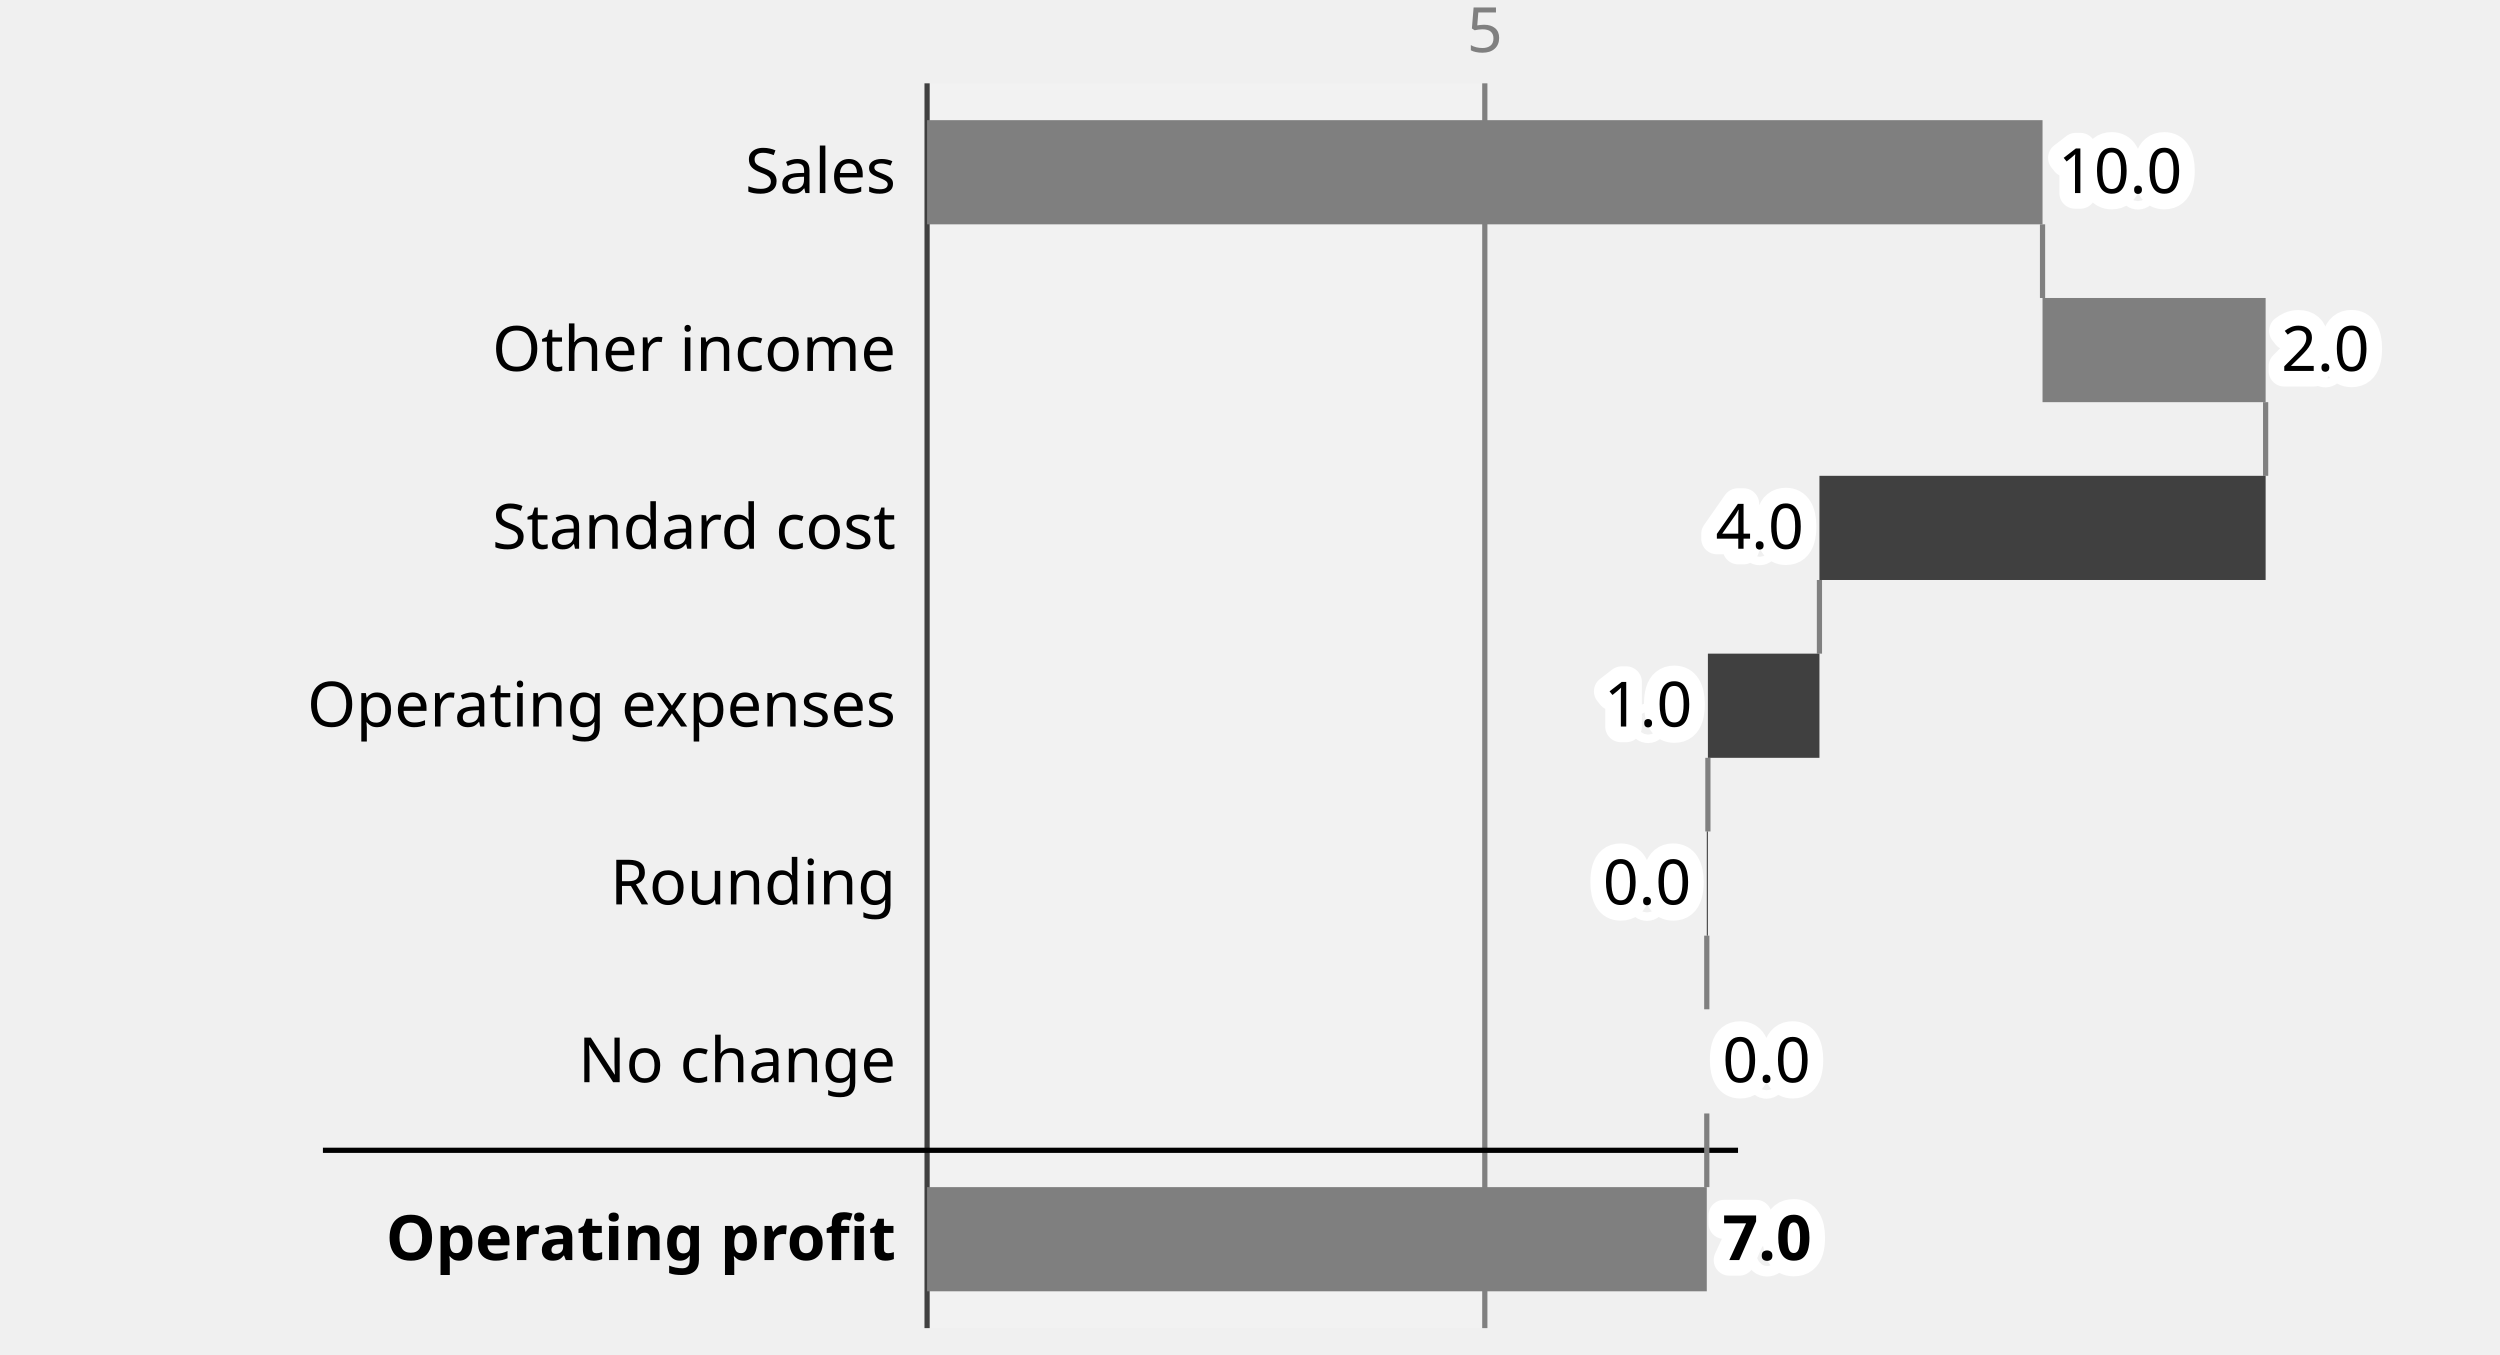
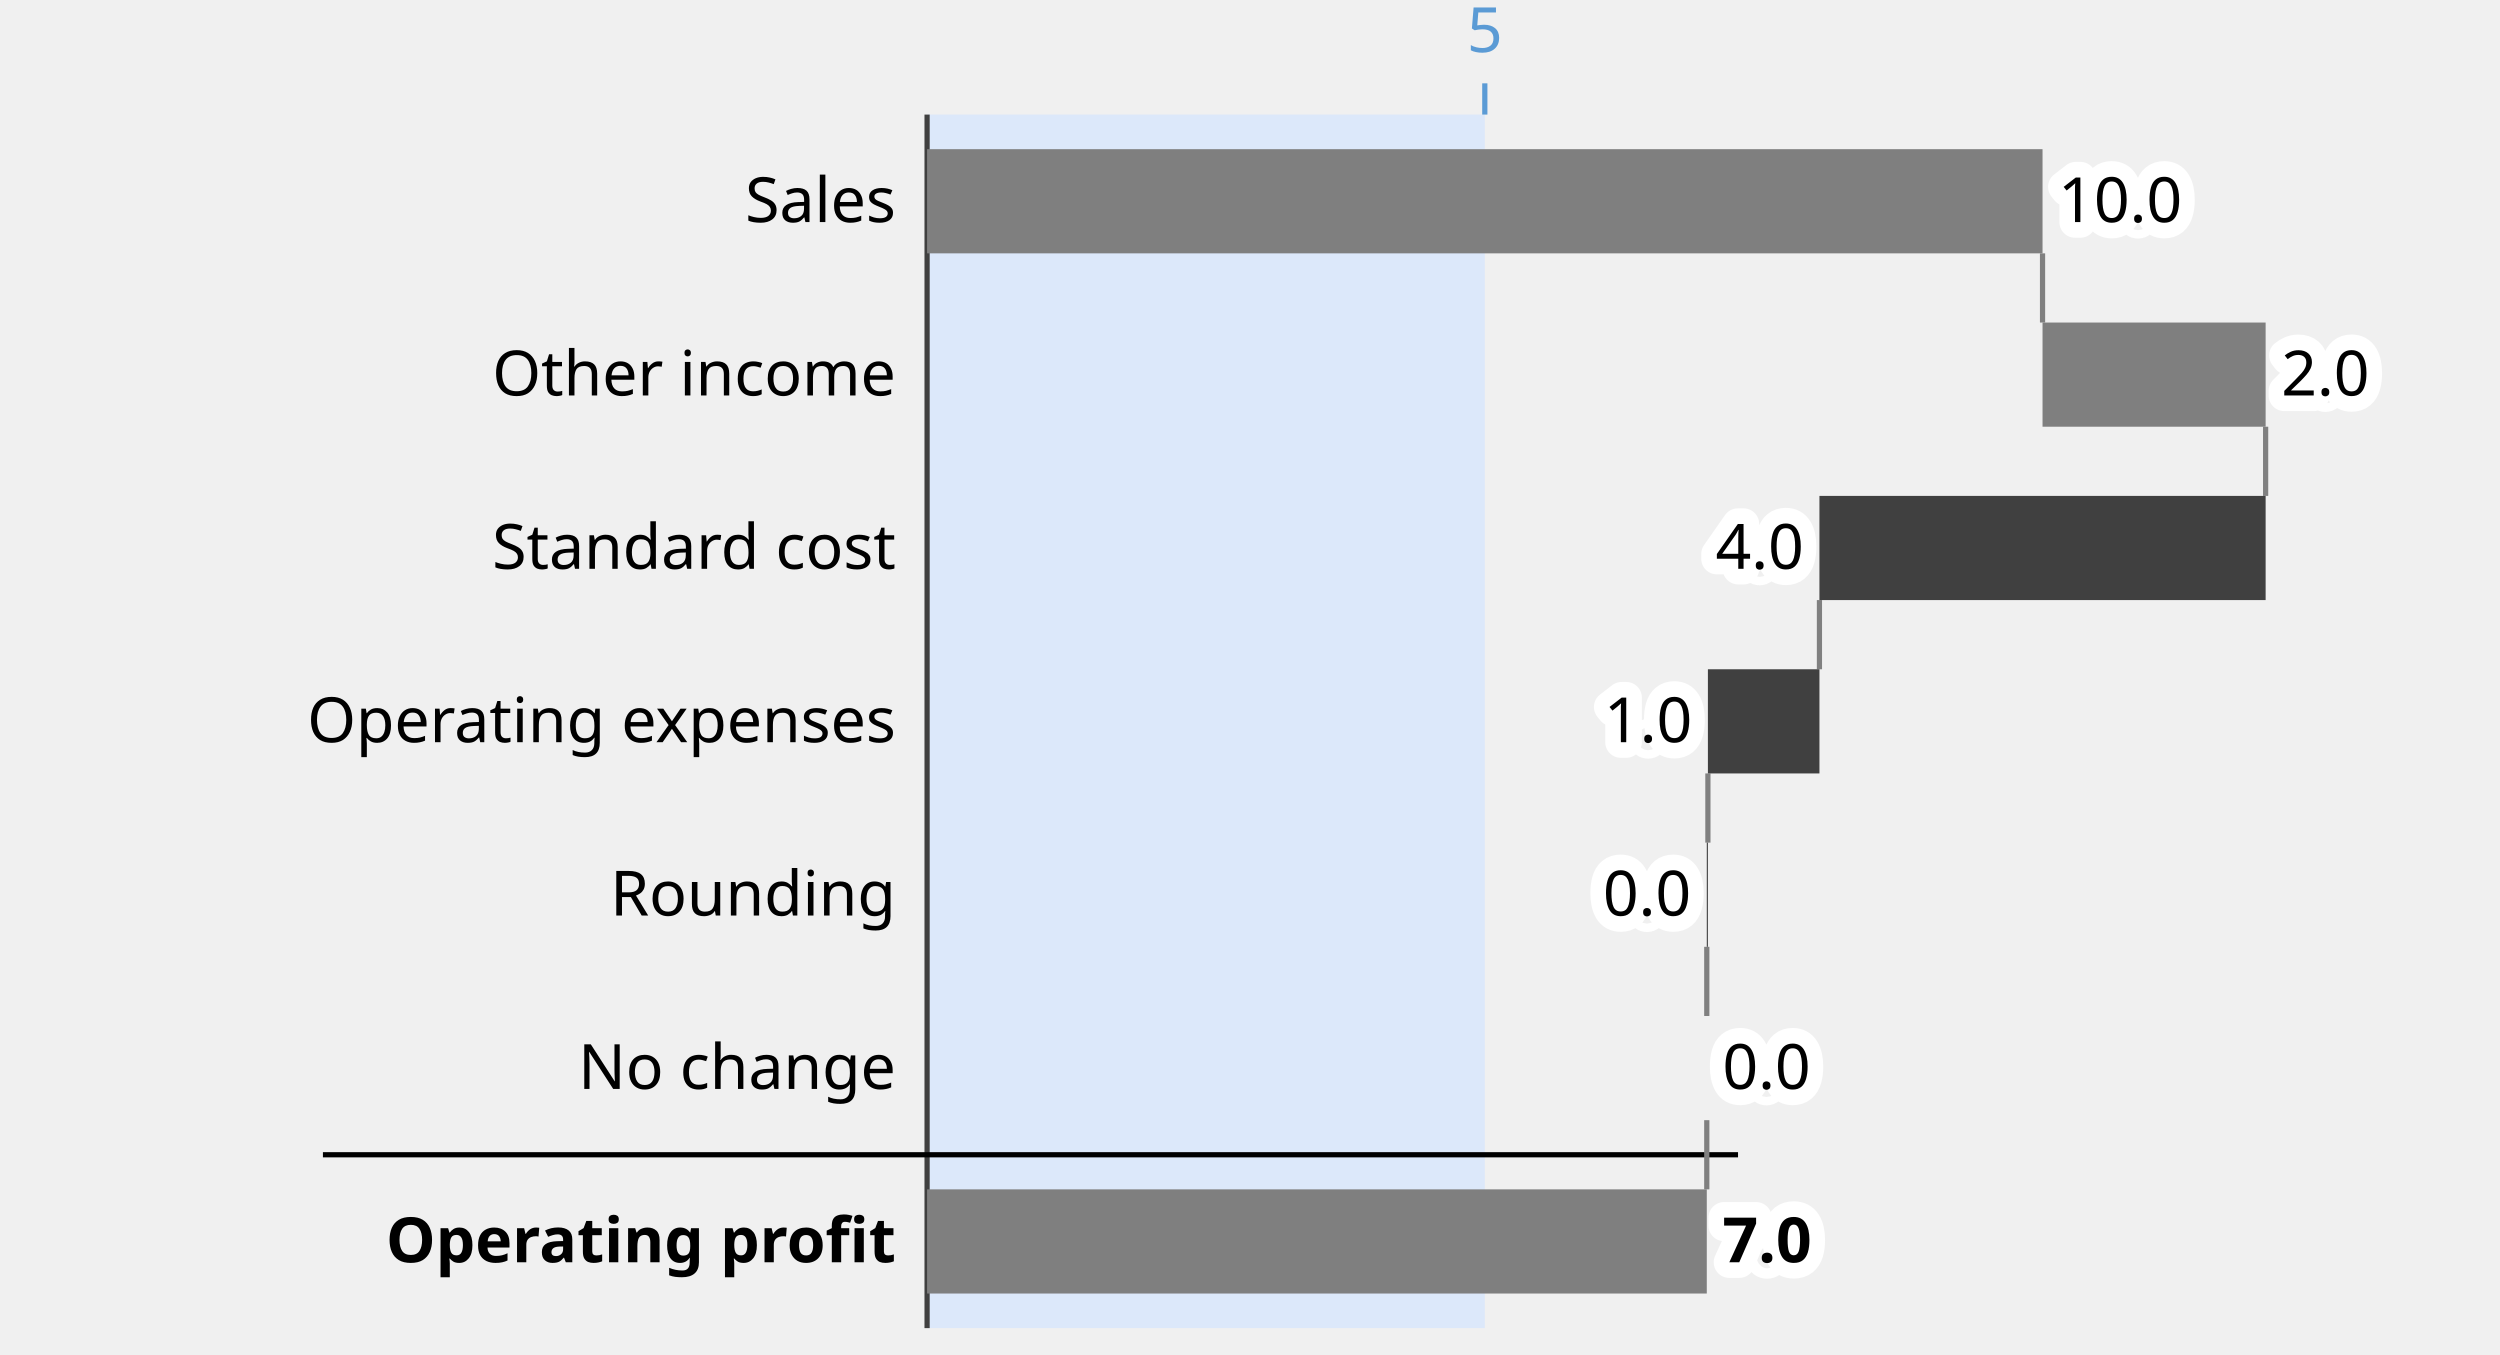
<svg xmlns="http://www.w3.org/2000/svg" version="1.1" class="marks" width="480" height="260" viewBox="0 0 480 260">
-   <g fill="none" stroke-miterlimit="4" transform="translate(178,16)">
+   <g fill="none" stroke-miterlimit="4" transform="translate(178,22)">
    <g class="mark-group role-frame root" role="graphics-object" aria-roledescription="group mark container">
      <g transform="translate(0,0)">
-         <path class="background" aria-hidden="true" d="M0,0h299v239h-299Z" />
+         <path class="background" aria-hidden="true" d="M0,0h299v233h-299Z" />
        <g>
          <g class="mark-symbol role-mark layer_0_marks" role="graphics-symbol" aria-roledescription="symbol mark container">
-             <path transform="translate(299,51.21429)" d="M2.739,0A2.739,2.739,0,1,1,-2.739,0A2.739,2.739,0,1,1,2.739,0" stroke="#4c78a8" stroke-width="2" opacity="0" />
-             <path transform="translate(299,221.9286)" d="M2.739,0A2.739,2.739,0,1,1,-2.739,0A2.739,2.739,0,1,1,2.739,0" stroke="#4c78a8" stroke-width="2" opacity="0" />
-             <path transform="translate(299,85.35714)" d="M2.739,0A2.739,2.739,0,1,1,-2.739,0A2.739,2.739,0,1,1,2.739,0" stroke="#4c78a8" stroke-width="2" opacity="0" />
-             <path transform="translate(299,17.07143)" d="M2.739,0A2.739,2.739,0,1,1,-2.739,0A2.739,2.739,0,1,1,2.739,0" stroke="#4c78a8" stroke-width="2" opacity="0" />
-             <path transform="translate(299,119.5)" d="M2.739,0A2.739,2.739,0,1,1,-2.739,0A2.739,2.739,0,1,1,2.739,0" stroke="#4c78a8" stroke-width="2" opacity="0" />
-             <path transform="translate(299,153.6429)" d="M2.739,0A2.739,2.739,0,1,1,-2.739,0A2.739,2.739,0,1,1,2.739,0" stroke="#4c78a8" stroke-width="2" opacity="0" />
-             <path transform="translate(299,187.7857)" d="M2.739,0A2.739,2.739,0,1,1,-2.739,0A2.739,2.739,0,1,1,2.739,0" stroke="#4c78a8" stroke-width="2" opacity="0" />
+             <path transform="translate(299,49.92857)" d="M2.739,0A2.739,2.739,0,1,1,-2.739,0A2.739,2.739,0,1,1,2.739,0" stroke="#4c78a8" stroke-width="2" opacity="0" />
+             <path transform="translate(299,216.3571)" d="M2.739,0A2.739,2.739,0,1,1,-2.739,0A2.739,2.739,0,1,1,2.739,0" stroke="#4c78a8" stroke-width="2" opacity="0" />
+             <path transform="translate(299,83.21429)" d="M2.739,0A2.739,2.739,0,1,1,-2.739,0A2.739,2.739,0,1,1,2.739,0" stroke="#4c78a8" stroke-width="2" opacity="0" />
+             <path transform="translate(299,16.64286)" d="M2.739,0A2.739,2.739,0,1,1,-2.739,0A2.739,2.739,0,1,1,2.739,0" stroke="#4c78a8" stroke-width="2" opacity="0" />
+             <path transform="translate(299,116.5)" d="M2.739,0A2.739,2.739,0,1,1,-2.739,0A2.739,2.739,0,1,1,2.739,0" stroke="#4c78a8" stroke-width="2" opacity="0" />
+             <path transform="translate(299,149.7857)" d="M2.739,0A2.739,2.739,0,1,1,-2.739,0A2.739,2.739,0,1,1,2.739,0" stroke="#4c78a8" stroke-width="2" opacity="0" />
+             <path transform="translate(299,183.0714)" d="M2.739,0A2.739,2.739,0,1,1,-2.739,0A2.739,2.739,0,1,1,2.739,0" stroke="#4c78a8" stroke-width="2" opacity="0" />
          </g>
          <g class="mark-symbol role-mark layer_1_marks" role="graphics-symbol" aria-roledescription="symbol mark container">
-             <path transform="translate(0,51.21429)" d="M2.739,0A2.739,2.739,0,1,1,-2.739,0A2.739,2.739,0,1,1,2.739,0" stroke="#4c78a8" stroke-width="2" opacity="0" />
-             <path transform="translate(0,221.9286)" d="M2.739,0A2.739,2.739,0,1,1,-2.739,0A2.739,2.739,0,1,1,2.739,0" stroke="#4c78a8" stroke-width="2" opacity="0" />
-             <path transform="translate(0,85.35714)" d="M2.739,0A2.739,2.739,0,1,1,-2.739,0A2.739,2.739,0,1,1,2.739,0" stroke="#4c78a8" stroke-width="2" opacity="0" />
-             <path transform="translate(0,17.07143)" d="M2.739,0A2.739,2.739,0,1,1,-2.739,0A2.739,2.739,0,1,1,2.739,0" stroke="#4c78a8" stroke-width="2" opacity="0" />
-             <path transform="translate(0,119.5)" d="M2.739,0A2.739,2.739,0,1,1,-2.739,0A2.739,2.739,0,1,1,2.739,0" stroke="#4c78a8" stroke-width="2" opacity="0" />
-             <path transform="translate(0,153.6429)" d="M2.739,0A2.739,2.739,0,1,1,-2.739,0A2.739,2.739,0,1,1,2.739,0" stroke="#4c78a8" stroke-width="2" opacity="0" />
-             <path transform="translate(0,187.7857)" d="M2.739,0A2.739,2.739,0,1,1,-2.739,0A2.739,2.739,0,1,1,2.739,0" stroke="#4c78a8" stroke-width="2" opacity="0" />
+             <path transform="translate(0,49.92857)" d="M2.739,0A2.739,2.739,0,1,1,-2.739,0A2.739,2.739,0,1,1,2.739,0" stroke="#4c78a8" stroke-width="2" opacity="0" />
+             <path transform="translate(0,216.3571)" d="M2.739,0A2.739,2.739,0,1,1,-2.739,0A2.739,2.739,0,1,1,2.739,0" stroke="#4c78a8" stroke-width="2" opacity="0" />
+             <path transform="translate(0,83.21429)" d="M2.739,0A2.739,2.739,0,1,1,-2.739,0A2.739,2.739,0,1,1,2.739,0" stroke="#4c78a8" stroke-width="2" opacity="0" />
+             <path transform="translate(0,16.64286)" d="M2.739,0A2.739,2.739,0,1,1,-2.739,0A2.739,2.739,0,1,1,2.739,0" stroke="#4c78a8" stroke-width="2" opacity="0" />
+             <path transform="translate(0,116.5)" d="M2.739,0A2.739,2.739,0,1,1,-2.739,0A2.739,2.739,0,1,1,2.739,0" stroke="#4c78a8" stroke-width="2" opacity="0" />
+             <path transform="translate(0,149.7857)" d="M2.739,0A2.739,2.739,0,1,1,-2.739,0A2.739,2.739,0,1,1,2.739,0" stroke="#4c78a8" stroke-width="2" opacity="0" />
+             <path transform="translate(0,183.0714)" d="M2.739,0A2.739,2.739,0,1,1,-2.739,0A2.739,2.739,0,1,1,2.739,0" stroke="#4c78a8" stroke-width="2" opacity="0" />
          </g>
          <g class="mark-rect role-mark layer_2_marks" role="graphics-symbol" aria-roledescription="rect mark container">
-             <path d="M0,0h107.083v239h-107.083Z" fill="#F2F2F2" />
+             <path d="M0,0h107.083v233h-107.083Z" fill="#DCE8FA" />
          </g>
          <g class="mark-rule role-mark layer_3_marks" role="graphics-symbol" aria-roledescription="rule mark container">
-             <line transform="translate(107.0833,0)" x2="0" y2="239" stroke="#808080" stroke-width="1" />
+             <line transform="translate(107.0833,-6)" x2="0" y2="6" stroke="#5B9BD5" stroke-width="1" />
          </g>
          <g class="mark-rect role-mark layer_4_marks" role="graphics-symbol" aria-roledescription="rect mark container">
-             <path d="M0,34.143h299v34.143h-299Z" opacity="1" />
-             <path d="M0,204.857h299v34.143h-299Z" opacity="1" />
-             <path d="M0,68.286h299v34.143h-299Z" opacity="1" />
-             <path d="M0,-7.105427357601002e-15h299v34.143h-299Z" opacity="1" />
-             <path d="M0,102.429h299v34.143h-299Z" opacity="1" />
-             <path d="M0,136.571h299v34.143h-299Z" opacity="1" />
-             <path d="M0,170.714h299v34.143h-299Z" opacity="1" />
+             <path d="M0,33.286h299v33.286h-299Z" opacity="1" />
+             <path d="M0,199.714h299v33.286h-299Z" opacity="1" />
+             <path d="M0,66.571h299v33.286h-299Z" opacity="1" />
+             <path d="M0,1.0658141036401503e-14h299v33.286h-299Z" opacity="1" />
+             <path d="M0,99.857h299v33.286h-299Z" opacity="1" />
+             <path d="M0,133.143h299v33.286h-299Z" opacity="1" />
+             <path d="M0,166.429h299v33.286h-299Z" opacity="1" />
          </g>
          <g class="mark-rule role-mark layer_5_marks" role="graphics-symbol" aria-roledescription="rule mark container">
-             <line transform="translate(0,0)" x2="0" y2="239" stroke="#404040" stroke-width="1" />
+             <line transform="translate(0,0)" x2="0" y2="233" stroke="#404040" stroke-width="1" />
          </g>
          <g class="mark-rule role-mark layer_6_marks" role="graphics-symbol" aria-roledescription="rule mark container">
-             <line transform="translate(-116,204.8571)" x2="271.702" y2="0" stroke="#000000" stroke-width="1" />
+             <line transform="translate(-116,199.7143)" x2="271.702" y2="0" stroke="#000000" stroke-width="1" />
          </g>
          <g class="mark-rule role-mark layer_7_marks" role="graphics-symbol" aria-roledescription="rule mark container">
-             <line transform="translate(257,61.21479)" x2="0" y2="14.142" stroke="#808080" stroke-width="1" />
-             <line transform="translate(171.3333,95.35764)" x2="0" y2="14.142" stroke="#808080" stroke-width="1" />
-             <line transform="translate(214.1667,27.07193)" x2="0" y2="14.142" stroke="#808080" stroke-width="1" />
-             <line transform="translate(149.9167,129.5005)" x2="0" y2="14.142" stroke="#808080" stroke-width="1" />
-             <line transform="translate(149.7025,163.6434)" x2="0" y2="14.142" stroke="#808080" stroke-width="1" />
-             <line transform="translate(149.7025,197.7862)" x2="0" y2="14.142" stroke="#808080" stroke-width="1" />
+             <line transform="translate(257,59.92907)" x2="0" y2="13.285" stroke="#808080" stroke-width="1" />
+             <line transform="translate(171.3333,93.21479)" x2="0" y2="13.285" stroke="#808080" stroke-width="1" />
+             <line transform="translate(214.1667,26.64336)" x2="0" y2="13.285" stroke="#808080" stroke-width="1" />
+             <line transform="translate(149.9167,126.5005)" x2="0" y2="13.285" stroke="#808080" stroke-width="1" />
+             <line transform="translate(149.7025,159.7862)" x2="0" y2="13.285" stroke="#808080" stroke-width="1" />
+             <line transform="translate(149.7025,193.0719)" x2="0" y2="13.285" stroke="#808080" stroke-width="1" />
          </g>
          <g class="mark-rect role-mark layer_8_marks" role="graphics-object" aria-roledescription="rect mark container">
-             <path aria-label="Line: Other income; value: 2.0" role="graphics-symbol" aria-roledescription="bar" d="M214.167,41.214h42.833v20.001h-42.833Z" fill="#7F7F7F" opacity="1" />
-             <path aria-label="Line: Operating profit; value: 7.0" role="graphics-symbol" aria-roledescription="bar" d="M0,211.928h149.703v20.001h-149.703Z" fill="#7F7F7F" opacity="1" />
-             <path aria-label="Line: Standard cost; value: 4.0" role="graphics-symbol" aria-roledescription="bar" d="M171.333,75.357h85.667v20.001h-85.667Z" fill="#404040" opacity="1" />
-             <path aria-label="Line: Sales; value: 10.0" role="graphics-symbol" aria-roledescription="bar" d="M0,7.071h214.167v20.001h-214.167Z" fill="#7F7F7F" opacity="1" />
-             <path aria-label="Line: Operating expenses; value: 1.0" role="graphics-symbol" aria-roledescription="bar" d="M149.917,109.5h21.417v20.001h-21.417Z" fill="#404040" opacity="1" />
-             <path aria-label="Line: Rounding; value: 0.0" role="graphics-symbol" aria-roledescription="bar" d="M149.703,143.642h0.214v20.001h-0.214Z" fill="#404040" opacity="1" />
-             <path aria-label="Line: No change; value: 0.0" role="graphics-symbol" aria-roledescription="bar" d="M149.703,177.785h0v20.001h0Z" fill="#7F7F7F" opacity="1" />
+             <path aria-label="Line: Other income; value: 2.0" role="graphics-symbol" aria-roledescription="bar" d="M214.167,39.928h42.833v20.001h-42.833Z" fill="#7F7F7F" opacity="1" />
+             <path aria-label="Line: Operating profit; value: 7.0" role="graphics-symbol" aria-roledescription="bar" d="M0,206.357h149.703v20.001h-149.703Z" fill="#7F7F7F" opacity="1" />
+             <path aria-label="Line: Standard cost; value: 4.0" role="graphics-symbol" aria-roledescription="bar" d="M171.333,73.214h85.667v20.001h-85.667Z" fill="#404040" opacity="1" />
+             <path aria-label="Line: Sales; value: 10.0" role="graphics-symbol" aria-roledescription="bar" d="M0,6.642h214.167v20.001h-214.167Z" fill="#7F7F7F" opacity="1" />
+             <path aria-label="Line: Operating expenses; value: 1.0" role="graphics-symbol" aria-roledescription="bar" d="M149.917,106.5h21.417v20.001h-21.417Z" fill="#404040" opacity="1" />
+             <path aria-label="Line: Rounding; value: 0.0" role="graphics-symbol" aria-roledescription="bar" d="M149.703,139.785h0.214v20.001h-0.214Z" fill="#404040" opacity="1" />
+             <path aria-label="Line: No change; value: 0.0" role="graphics-symbol" aria-roledescription="bar" d="M149.703,173.071h0v20.001h0Z" fill="#7F7F7F" opacity="1" />
          </g>
          <g class="mark-text role-mark layer_9_marks" role="graphics-object" aria-roledescription="text mark container">
-             <text text-anchor="start" transform="translate(260,55.21429)" font-family="Segoe UI" font-size="12px" font-weight="normal" fill="#FFFFFF" stroke="#FFFFFF" stroke-width="6" stroke-linejoin="round">2.0</text>
-             <text text-anchor="start" transform="translate(152.7025,225.9286)" font-family="Segoe UI" font-size="12px" font-weight="600" fill="#FFFFFF" stroke="#FFFFFF" stroke-width="6" stroke-linejoin="round">7.0</text>
-             <text text-anchor="end" transform="translate(168.3333,89.35714)" font-family="Segoe UI" font-size="12px" font-weight="normal" fill="#FFFFFF" stroke="#FFFFFF" stroke-width="6" stroke-linejoin="round">4.0</text>
-             <text text-anchor="start" transform="translate(217.1667,21.07143)" font-family="Segoe UI" font-size="12px" font-weight="normal" fill="#FFFFFF" stroke="#FFFFFF" stroke-width="6" stroke-linejoin="round">10.0</text>
-             <text text-anchor="end" transform="translate(146.9167,123.5)" font-family="Segoe UI" font-size="12px" font-weight="normal" fill="#FFFFFF" stroke="#FFFFFF" stroke-width="6" stroke-linejoin="round">1.0</text>
-             <text text-anchor="end" transform="translate(146.7025,157.6429)" font-family="Segoe UI" font-size="12px" font-weight="normal" fill="#FFFFFF" stroke="#FFFFFF" stroke-width="6" stroke-linejoin="round">0.0</text>
-             <text text-anchor="start" transform="translate(152.7025,191.7857)" font-family="Segoe UI" font-size="12px" font-weight="normal" fill="#FFFFFF" stroke="#FFFFFF" stroke-width="6" stroke-linejoin="round">0.0</text>
+             <text text-anchor="start" transform="translate(260,53.92857)" font-family="Segoe UI" font-size="12px" font-weight="normal" fill="#FFFFFF" stroke="#FFFFFF" stroke-width="6" stroke-linejoin="round">2.0</text>
+             <text text-anchor="start" transform="translate(152.7025,220.3571)" font-family="Segoe UI" font-size="12px" font-weight="600" fill="#FFFFFF" stroke="#FFFFFF" stroke-width="6" stroke-linejoin="round">7.0</text>
+             <text text-anchor="end" transform="translate(168.3333,87.21429)" font-family="Segoe UI" font-size="12px" font-weight="normal" fill="#FFFFFF" stroke="#FFFFFF" stroke-width="6" stroke-linejoin="round">4.0</text>
+             <text text-anchor="start" transform="translate(217.1667,20.64286)" font-family="Segoe UI" font-size="12px" font-weight="normal" fill="#FFFFFF" stroke="#FFFFFF" stroke-width="6" stroke-linejoin="round">10.0</text>
+             <text text-anchor="end" transform="translate(146.9167,120.5)" font-family="Segoe UI" font-size="12px" font-weight="normal" fill="#FFFFFF" stroke="#FFFFFF" stroke-width="6" stroke-linejoin="round">1.0</text>
+             <text text-anchor="end" transform="translate(146.7025,153.7857)" font-family="Segoe UI" font-size="12px" font-weight="normal" fill="#FFFFFF" stroke="#FFFFFF" stroke-width="6" stroke-linejoin="round">0.0</text>
+             <text text-anchor="start" transform="translate(152.7025,187.0714)" font-family="Segoe UI" font-size="12px" font-weight="normal" fill="#FFFFFF" stroke="#FFFFFF" stroke-width="6" stroke-linejoin="round">0.0</text>
          </g>
          <g class="mark-text role-mark layer_10_marks" role="graphics-object" aria-roledescription="text mark container">
-             <text text-anchor="start" transform="translate(260,55.21429)" font-family="Segoe UI" font-size="12px" font-weight="normal" fill="#000000">2.0</text>
-             <text text-anchor="start" transform="translate(152.7025,225.9286)" font-family="Segoe UI" font-size="12px" font-weight="600" fill="#000000">7.0</text>
-             <text text-anchor="end" transform="translate(168.3333,89.35714)" font-family="Segoe UI" font-size="12px" font-weight="normal" fill="#000000">4.0</text>
-             <text text-anchor="start" transform="translate(217.1667,21.07143)" font-family="Segoe UI" font-size="12px" font-weight="normal" fill="#000000">10.0</text>
-             <text text-anchor="end" transform="translate(146.9167,123.5)" font-family="Segoe UI" font-size="12px" font-weight="normal" fill="#000000">1.0</text>
-             <text text-anchor="end" transform="translate(146.7025,157.6429)" font-family="Segoe UI" font-size="12px" font-weight="normal" fill="#000000">0.0</text>
-             <text text-anchor="start" transform="translate(152.7025,191.7857)" font-family="Segoe UI" font-size="12px" font-weight="normal" fill="#000000">0.0</text>
+             <text text-anchor="start" transform="translate(260,53.92857)" font-family="Segoe UI" font-size="12px" font-weight="normal" fill="#000000">2.0</text>
+             <text text-anchor="start" transform="translate(152.7025,220.3571)" font-family="Segoe UI" font-size="12px" font-weight="600" fill="#000000">7.0</text>
+             <text text-anchor="end" transform="translate(168.3333,87.21429)" font-family="Segoe UI" font-size="12px" font-weight="normal" fill="#000000">4.0</text>
+             <text text-anchor="start" transform="translate(217.1667,20.64286)" font-family="Segoe UI" font-size="12px" font-weight="normal" fill="#000000">10.0</text>
+             <text text-anchor="end" transform="translate(146.9167,120.5)" font-family="Segoe UI" font-size="12px" font-weight="normal" fill="#000000">1.0</text>
+             <text text-anchor="end" transform="translate(146.7025,153.7857)" font-family="Segoe UI" font-size="12px" font-weight="normal" fill="#000000">0.0</text>
+             <text text-anchor="start" transform="translate(152.7025,187.0714)" font-family="Segoe UI" font-size="12px" font-weight="normal" fill="#000000">0.0</text>
          </g>
          <g class="mark-text role-mark layer_11_marks" role="graphics-object" aria-roledescription="text mark container">
-             <text aria-label="Line: Other income" role="graphics-symbol" aria-roledescription="text mark" text-anchor="end" transform="translate(-6,55.21429)" font-family="Segoe UI" font-size="12px" font-weight="normal" fill="#000000">Other income</text>
-             <text aria-label="Line: Operating profit" role="graphics-symbol" aria-roledescription="text mark" text-anchor="end" transform="translate(-6,225.9286)" font-family="Segoe UI" font-size="12px" font-weight="600" fill="#000000">Operating profit</text>
-             <text aria-label="Line: Standard cost" role="graphics-symbol" aria-roledescription="text mark" text-anchor="end" transform="translate(-6,89.35714)" font-family="Segoe UI" font-size="12px" font-weight="normal" fill="#000000">Standard cost</text>
-             <text aria-label="Line: Sales" role="graphics-symbol" aria-roledescription="text mark" text-anchor="end" transform="translate(-6,21.07143)" font-family="Segoe UI" font-size="12px" font-weight="normal" fill="#000000">Sales</text>
-             <text aria-label="Line: Operating expenses" role="graphics-symbol" aria-roledescription="text mark" text-anchor="end" transform="translate(-6,123.5)" font-family="Segoe UI" font-size="12px" font-weight="normal" fill="#000000">Operating expenses</text>
-             <text aria-label="Line: Rounding" role="graphics-symbol" aria-roledescription="text mark" text-anchor="end" transform="translate(-6,157.6429)" font-family="Segoe UI" font-size="12px" font-weight="normal" fill="#000000">Rounding</text>
-             <text aria-label="Line: No change" role="graphics-symbol" aria-roledescription="text mark" text-anchor="end" transform="translate(-6,191.7857)" font-family="Segoe UI" font-size="12px" font-weight="normal" fill="#000000">No change</text>
+             <text aria-label="Line: Other income" role="graphics-symbol" aria-roledescription="text mark" text-anchor="end" transform="translate(-6,53.92857)" font-family="Segoe UI" font-size="12px" font-weight="normal" fill="#000000">Other income</text>
+             <text aria-label="Line: Operating profit" role="graphics-symbol" aria-roledescription="text mark" text-anchor="end" transform="translate(-6,220.3571)" font-family="Segoe UI" font-size="12px" font-weight="600" fill="#000000">Operating profit</text>
+             <text aria-label="Line: Standard cost" role="graphics-symbol" aria-roledescription="text mark" text-anchor="end" transform="translate(-6,87.21429)" font-family="Segoe UI" font-size="12px" font-weight="normal" fill="#000000">Standard cost</text>
+             <text aria-label="Line: Sales" role="graphics-symbol" aria-roledescription="text mark" text-anchor="end" transform="translate(-6,20.64286)" font-family="Segoe UI" font-size="12px" font-weight="normal" fill="#000000">Sales</text>
+             <text aria-label="Line: Operating expenses" role="graphics-symbol" aria-roledescription="text mark" text-anchor="end" transform="translate(-6,120.5)" font-family="Segoe UI" font-size="12px" font-weight="normal" fill="#000000">Operating expenses</text>
+             <text aria-label="Line: Rounding" role="graphics-symbol" aria-roledescription="text mark" text-anchor="end" transform="translate(-6,153.7857)" font-family="Segoe UI" font-size="12px" font-weight="normal" fill="#000000">Rounding</text>
+             <text aria-label="Line: No change" role="graphics-symbol" aria-roledescription="text mark" text-anchor="end" transform="translate(-6,187.0714)" font-family="Segoe UI" font-size="12px" font-weight="normal" fill="#000000">No change</text>
          </g>
          <g class="mark-text role-mark layer_12_marks" role="graphics-object" aria-roledescription="text mark container">
-             <text text-anchor="middle" transform="translate(107.0833,-6)" font-family="Segoe UI" font-size="12px" fill="#808080">5</text>
+             <text text-anchor="middle" transform="translate(107.0833,-12)" font-family="Segoe UI" font-size="12px" fill="#5B9BD5">5</text>
          </g>
        </g>
        <path class="foreground" aria-hidden="true" d="" display="none" />
      </g>
    </g>
  </g>
</svg>
